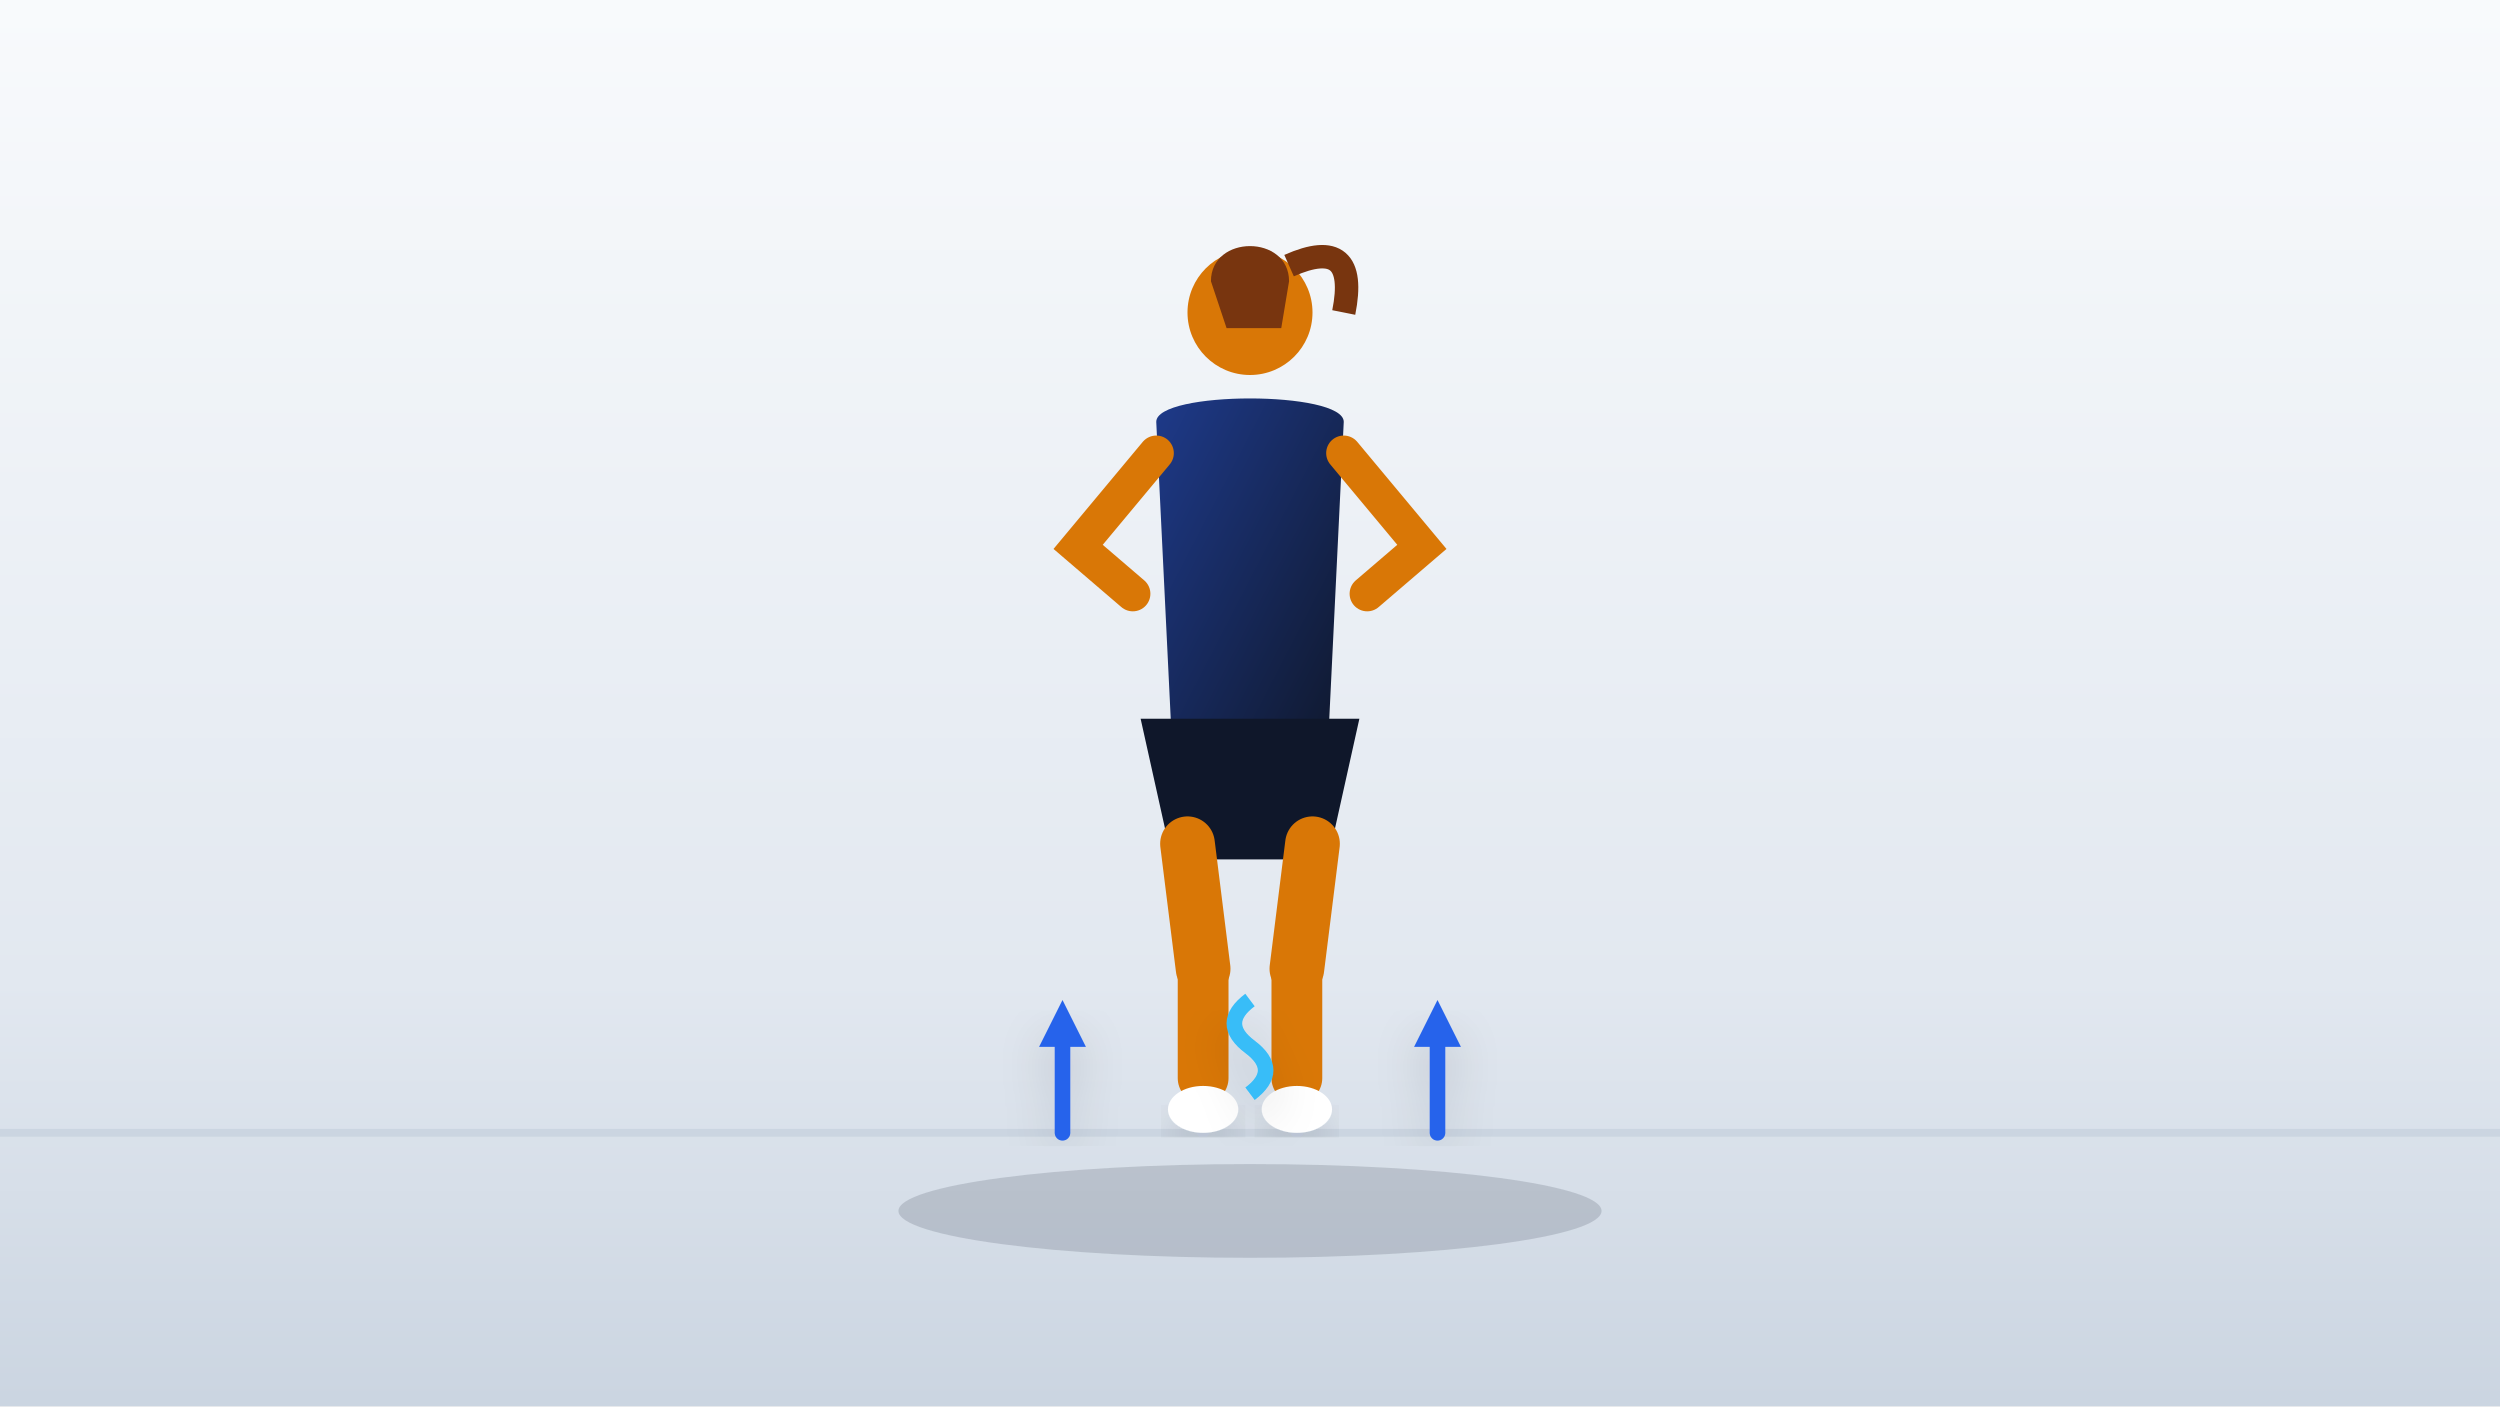
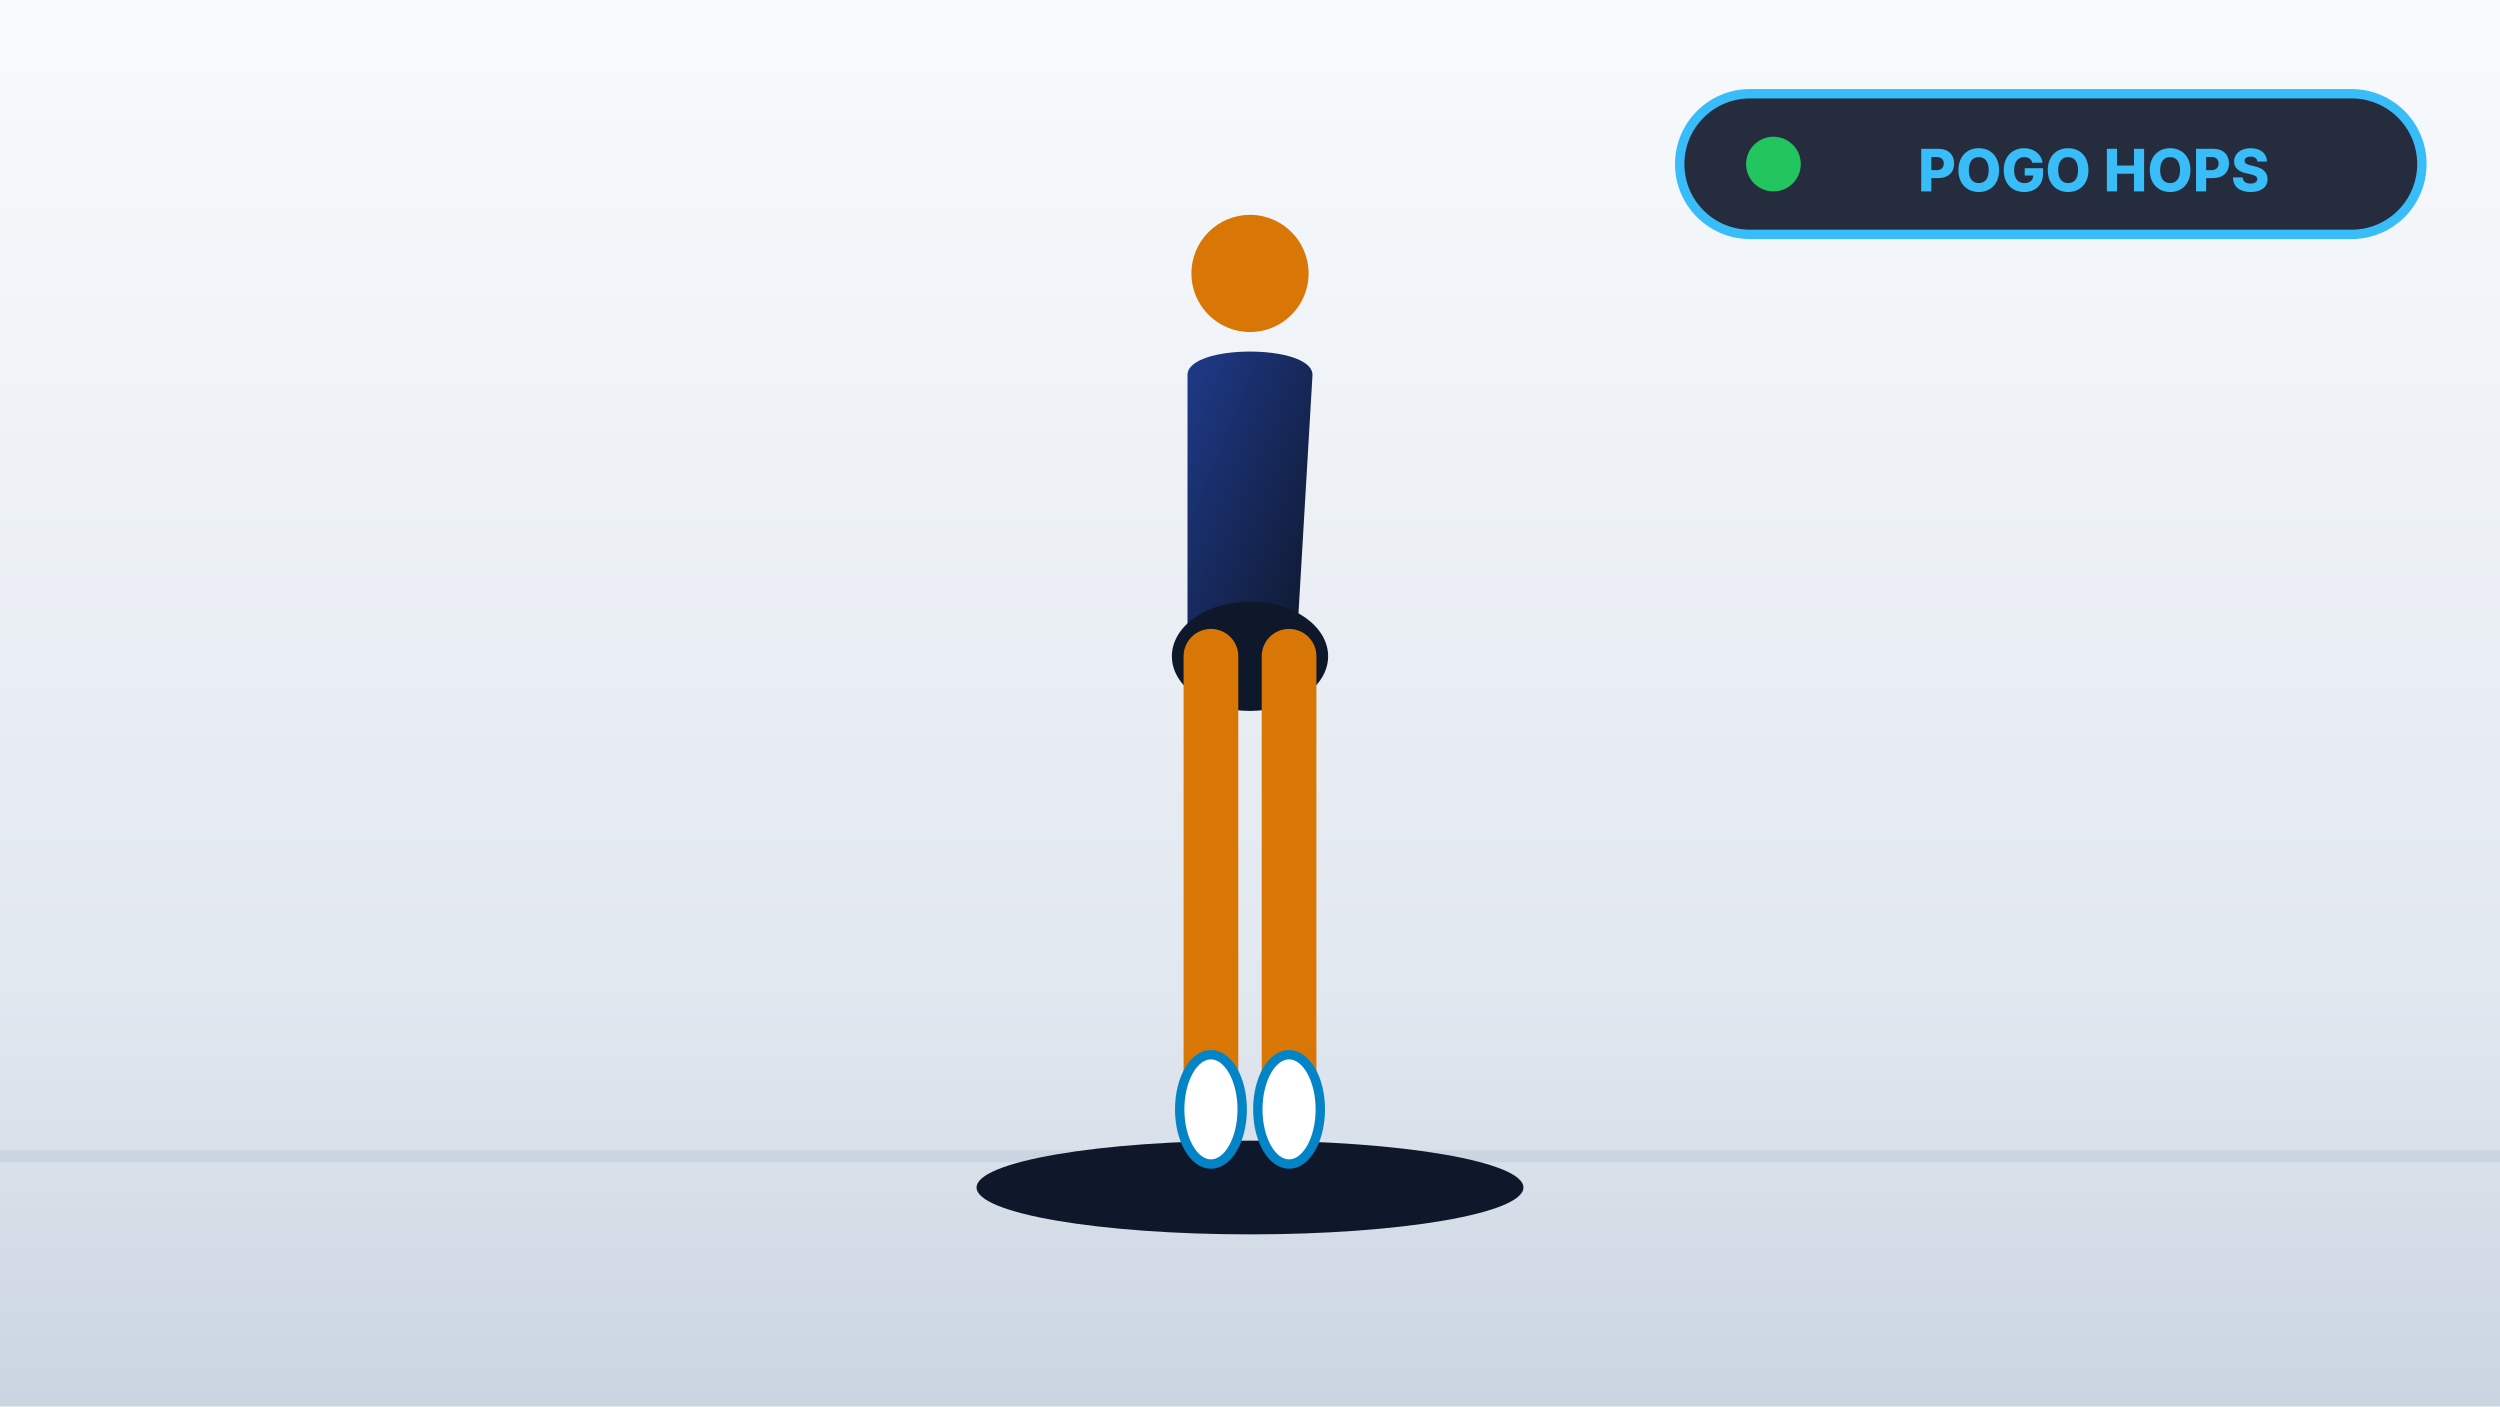
<svg xmlns="http://www.w3.org/2000/svg" viewBox="0 0 320 180" width="100%" height="100%" preserveAspectRatio="xMidYMid meet">
  <defs>
    <linearGradient id="gymFloor" x1="0" y1="0" x2="0" y2="1">
      <stop offset="0%" stop-color="#f8fafc" />
      <stop offset="70%" stop-color="#e2e8f0" />
      <stop offset="100%" stop-color="#cbd5e1" />
    </linearGradient>
+     <linearGradient id="poleGrad" x1="0" y1="0" x2="1" y2="0">
+       <stop offset="0%" stop-color="#1e293b" />
+       <stop offset="100%" stop-color="#475569" />
+     </linearGradient>
+     <linearGradient id="machGrad" x1="0" y1="0" x2="1" y2="0">
+       <stop offset="0%" stop-color="#1e293b" />
+       <stop offset="100%" stop-color="#334155" />
+     </linearGradient>
    <linearGradient id="kitGrad" x1="0" y1="0" x2="1" y2="1">
      <stop offset="0%" stop-color="#1e3a8a" />
      <stop offset="100%" stop-color="#0f172a" />
    </linearGradient>
    <filter id="dropShadow" x="-10%" y="-10%" width="120%" height="120%">
-       <feDropShadow dx="0" dy="3" stdDeviation="3" flood-color="#0f172a" flood-opacity="0.15" />
+       <feDropShadow dx="0" dy="3" stdDeviation="3" flood-color="#0f172a" flood-opacity="0.16" />
+     </filter>
+     <filter id="glowCyan" x="-20%" y="-20%" width="140%" height="140%">
+       <feGaussianBlur stdDeviation="3" result="blur" />
+       <feMerge>
+         <feMergeNode in="blur" />
+         <feMergeNode in="SourceGraphic" />
+       </feMerge>
    </filter>
  </defs>
  <rect width="320" height="180" fill="url(#gymFloor)" />
-   <line x1="0" y1="145" x2="320" y2="145" stroke="#cbd5e1" stroke-width="1" />
-   <ellipse cx="160" cy="155" rx="45" ry="6" fill="#0f172a" opacity="0.15" />
-   <circle cx="160" cy="40" r="8" fill="#d97706" />
-   <path d="M155,36 C155,30 165,30 165,36 L164,42 L157,42 Z" fill="#78350f" />
-   <path d="M165,34 Q174,30 172,40" stroke="#78350f" stroke-width="3" fill="none" />
-   <path d="M148,54 C148,50 172,50 172,54 L170,95 C164,98 156,98 150,95 Z" fill="url(#kitGrad)" />
-   <path d="M148,58 L138,70 L145,76" stroke="#d97706" stroke-width="4.5" stroke-linecap="round" fill="none" />
-   <path d="M172,58 L182,70 L175,76" stroke="#d97706" stroke-width="4.5" stroke-linecap="round" fill="none" />
-   <path d="M146,92 L174,92 L170,110 L150,110 Z" fill="#0f172a" />
-   <path d="M152,108 L154,124" stroke="#d97706" stroke-width="7" stroke-linecap="round" />
-   <path d="M168,108 L166,124" stroke="#d97706" stroke-width="7" stroke-linecap="round" />
-   <path d="M154,124 L154,138" stroke="#d97706" stroke-width="6.5" stroke-linecap="round" />
-   <path d="M166,124 L166,138" stroke="#d97706" stroke-width="6.5" stroke-linecap="round" />
-   <ellipse cx="154" cy="142" rx="4.5" ry="3" fill="#ffffff" filter="url(#dropShadow)" />
-   <ellipse cx="166" cy="142" rx="4.5" ry="3" fill="#ffffff" filter="url(#dropShadow)" />
-   <g filter="url(#dropShadow)">
-     <path d="M136,145 L136,132" stroke="#2563eb" stroke-width="2" stroke-linecap="round" />
-     <polygon points="133,134 136,128 139,134" fill="#2563eb" />
-     <path d="M184,145 L184,132" stroke="#2563eb" stroke-width="2" stroke-linecap="round" />
-     <polygon points="181,134 184,128 187,134" fill="#2563eb" />
-     <path d="M160,128 Q156,131 160,134 Q164,137 160,140" stroke="#38bdf8" stroke-width="2" fill="none" />
+   <line x1="0" y1="148" x2="320" y2="148" stroke="#cbd5e1" stroke-width="1.5" />
+   <ellipse cx="160" cy="152" rx="35" ry="6" fill="#0f172a">
+     <animate attributeName="opacity" values="0.3; 0.1; 0.3" dur="0.9s" repeatCount="indefinite" />
+     <animate attributeName="rx" values="35; 20; 35" dur="0.9s" repeatCount="indefinite" />
+   </ellipse>
+   <g>
+     <animateTransform attributeName="transform" type="translate" values="0 0; 0 -24; 0 0" keyTimes="0; 0.5; 1" dur="0.9s" repeatCount="indefinite" />
+     <path d="M152,48 C152,44 168,44 168,48 L166,82 C160,84 156,84 152,82 Z" fill="url(#kitGrad)" />
+     <circle cx="160" cy="35" r="7.5" fill="#d97706" />
+     <ellipse cx="160" cy="84" rx="10" ry="7" fill="#0f172a" />
+     <line x1="155" y1="84" x2="155" y2="138" stroke="#d97706" stroke-width="7" stroke-linecap="round" />
+     <line x1="165" y1="84" x2="165" y2="138" stroke="#d97706" stroke-width="7" stroke-linecap="round" />
+     <ellipse cx="155" cy="142" rx="4" ry="7" fill="#ffffff" stroke="#0284c7" stroke-width="1.2" />
+     <ellipse cx="165" cy="142" rx="4" ry="7" fill="#ffffff" stroke="#0284c7" stroke-width="1.2" />
+   </g>
+   <g transform="translate(215, 12)">
+     <rect x="0" y="0" width="95" height="18" rx="9" fill="#0f172a" fill-opacity="0.9" stroke="#38bdf8" stroke-width="1.2" />
+     <circle cx="12" cy="9" r="3.5" fill="#22c55e">
+       <animate attributeName="opacity" values="1; 0.2; 1" dur="1.1s" repeatCount="indefinite" />
+     </circle>
+     <text x="53" y="12.5" fill="#38bdf8" font-size="7.5" font-family="-apple-system, sans-serif" font-weight="800" text-anchor="middle">POGO HOPS</text>
  </g>
</svg>
